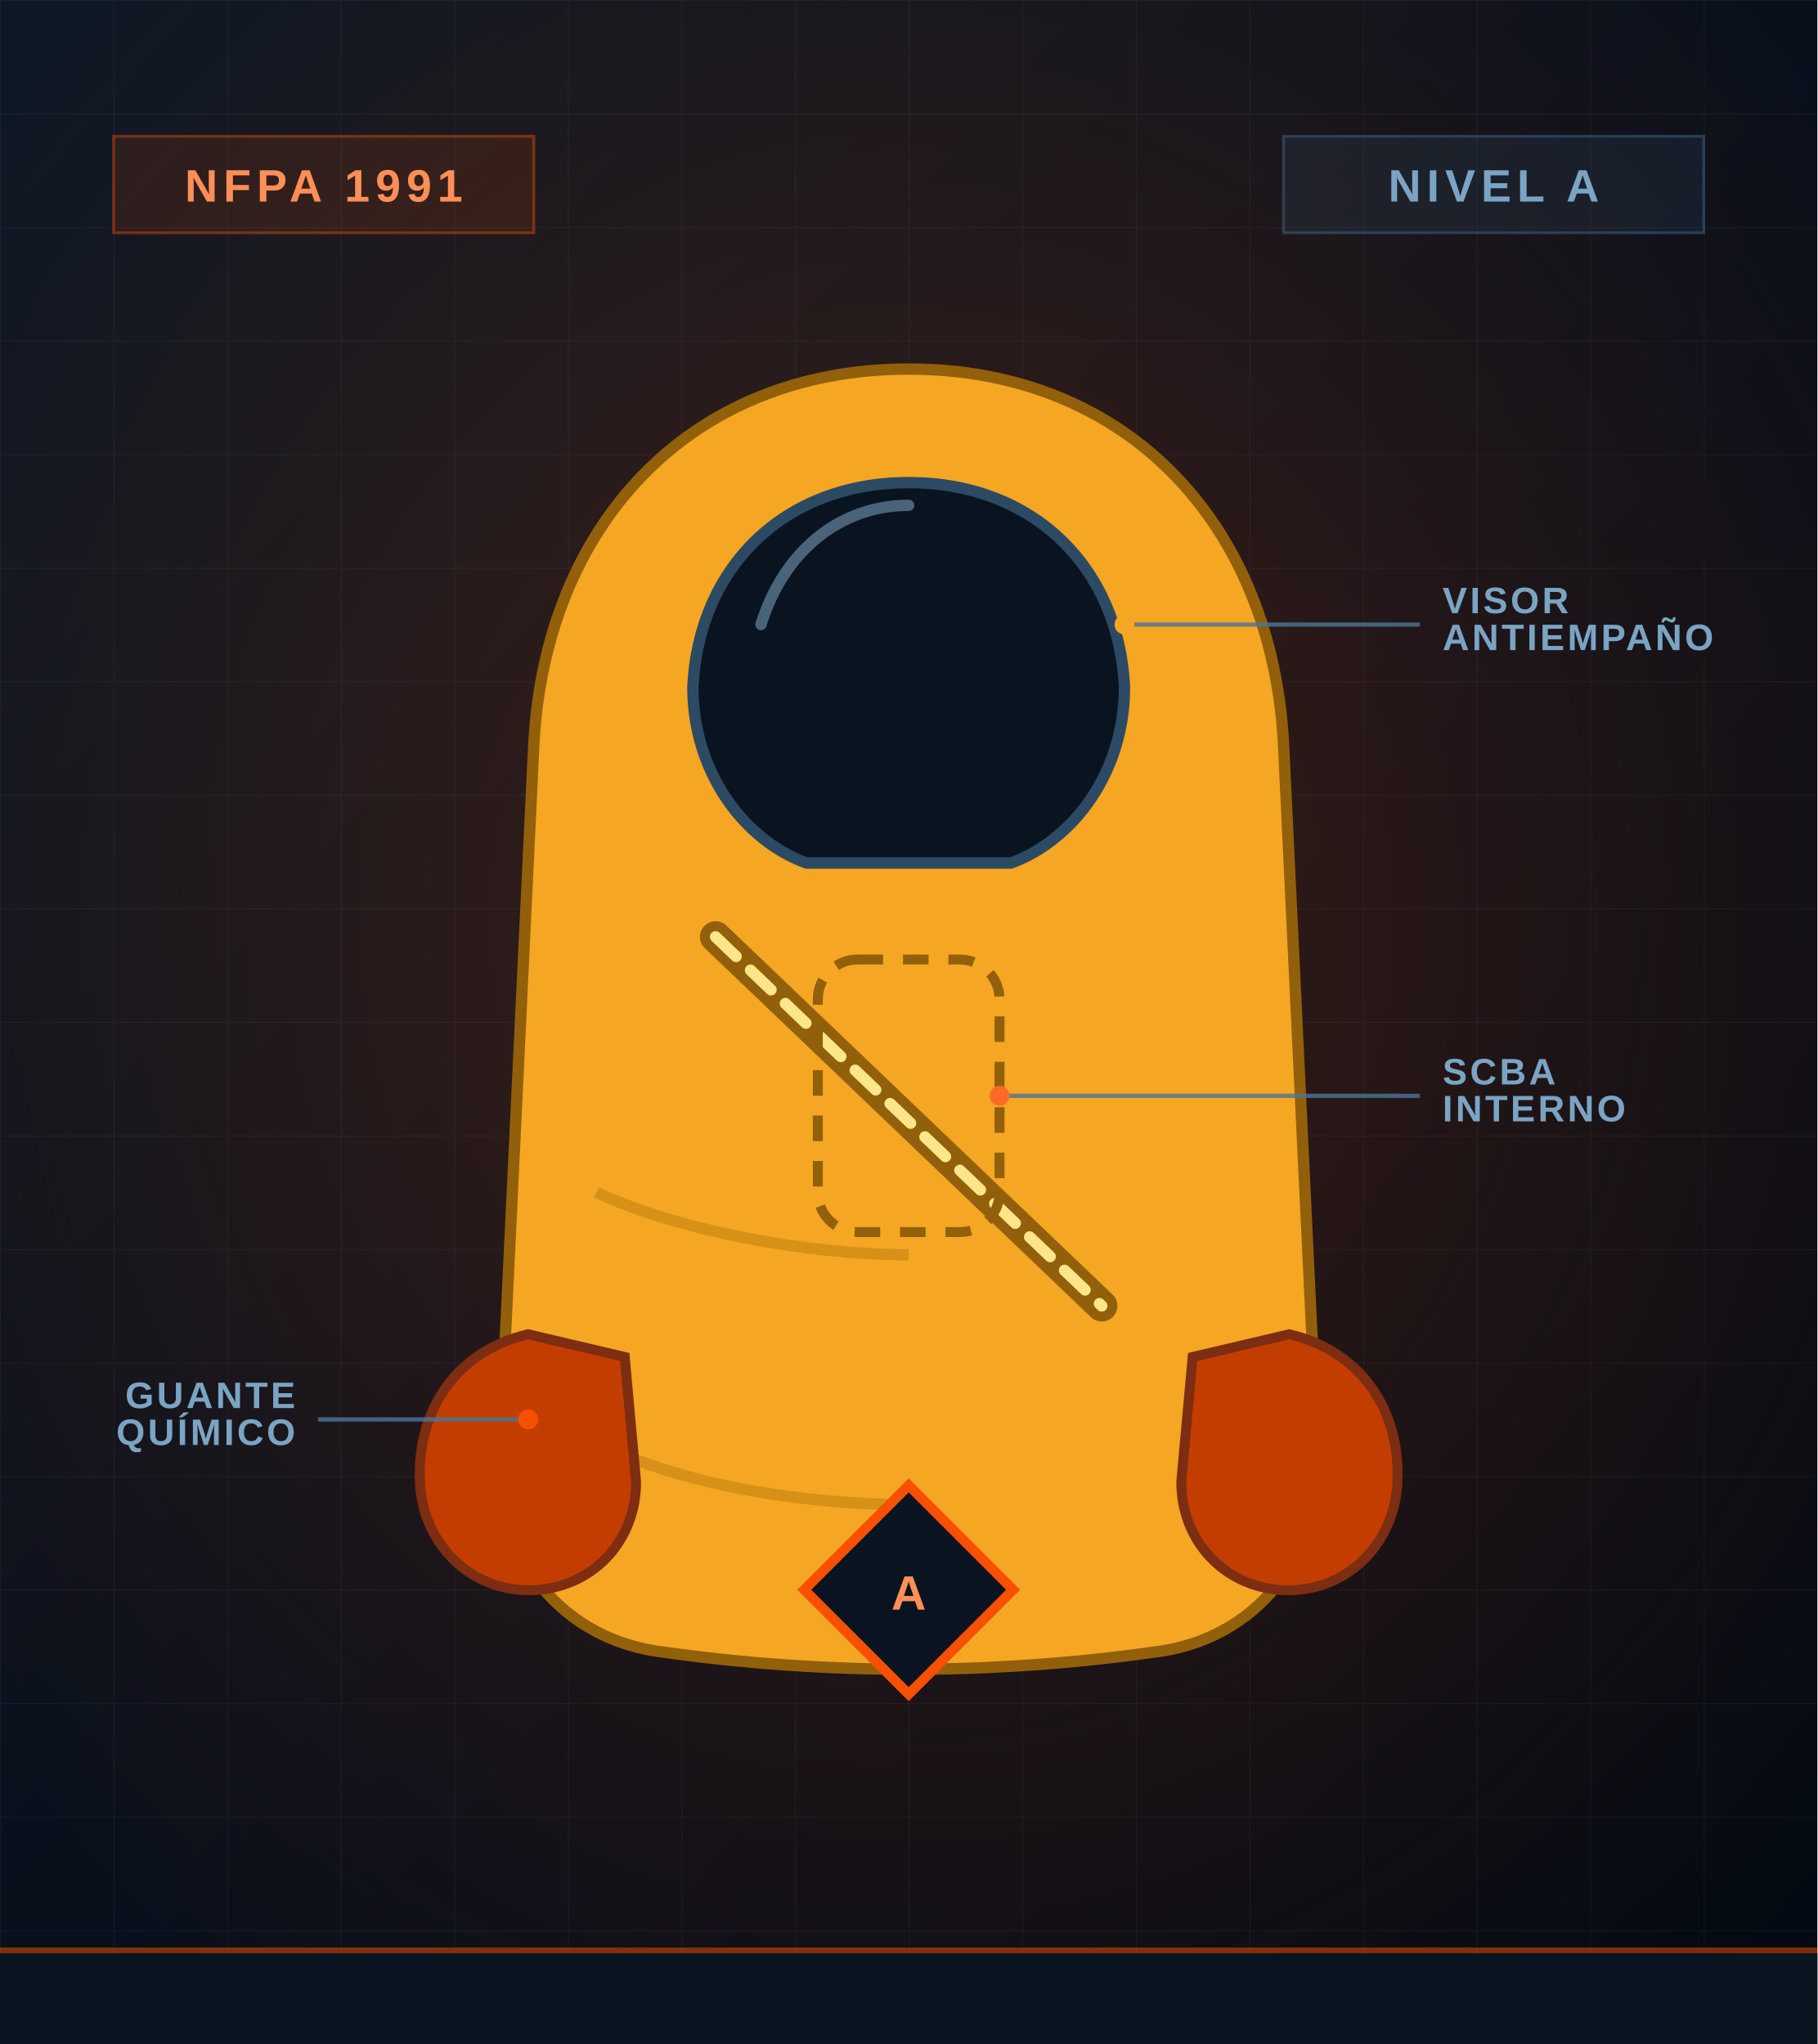
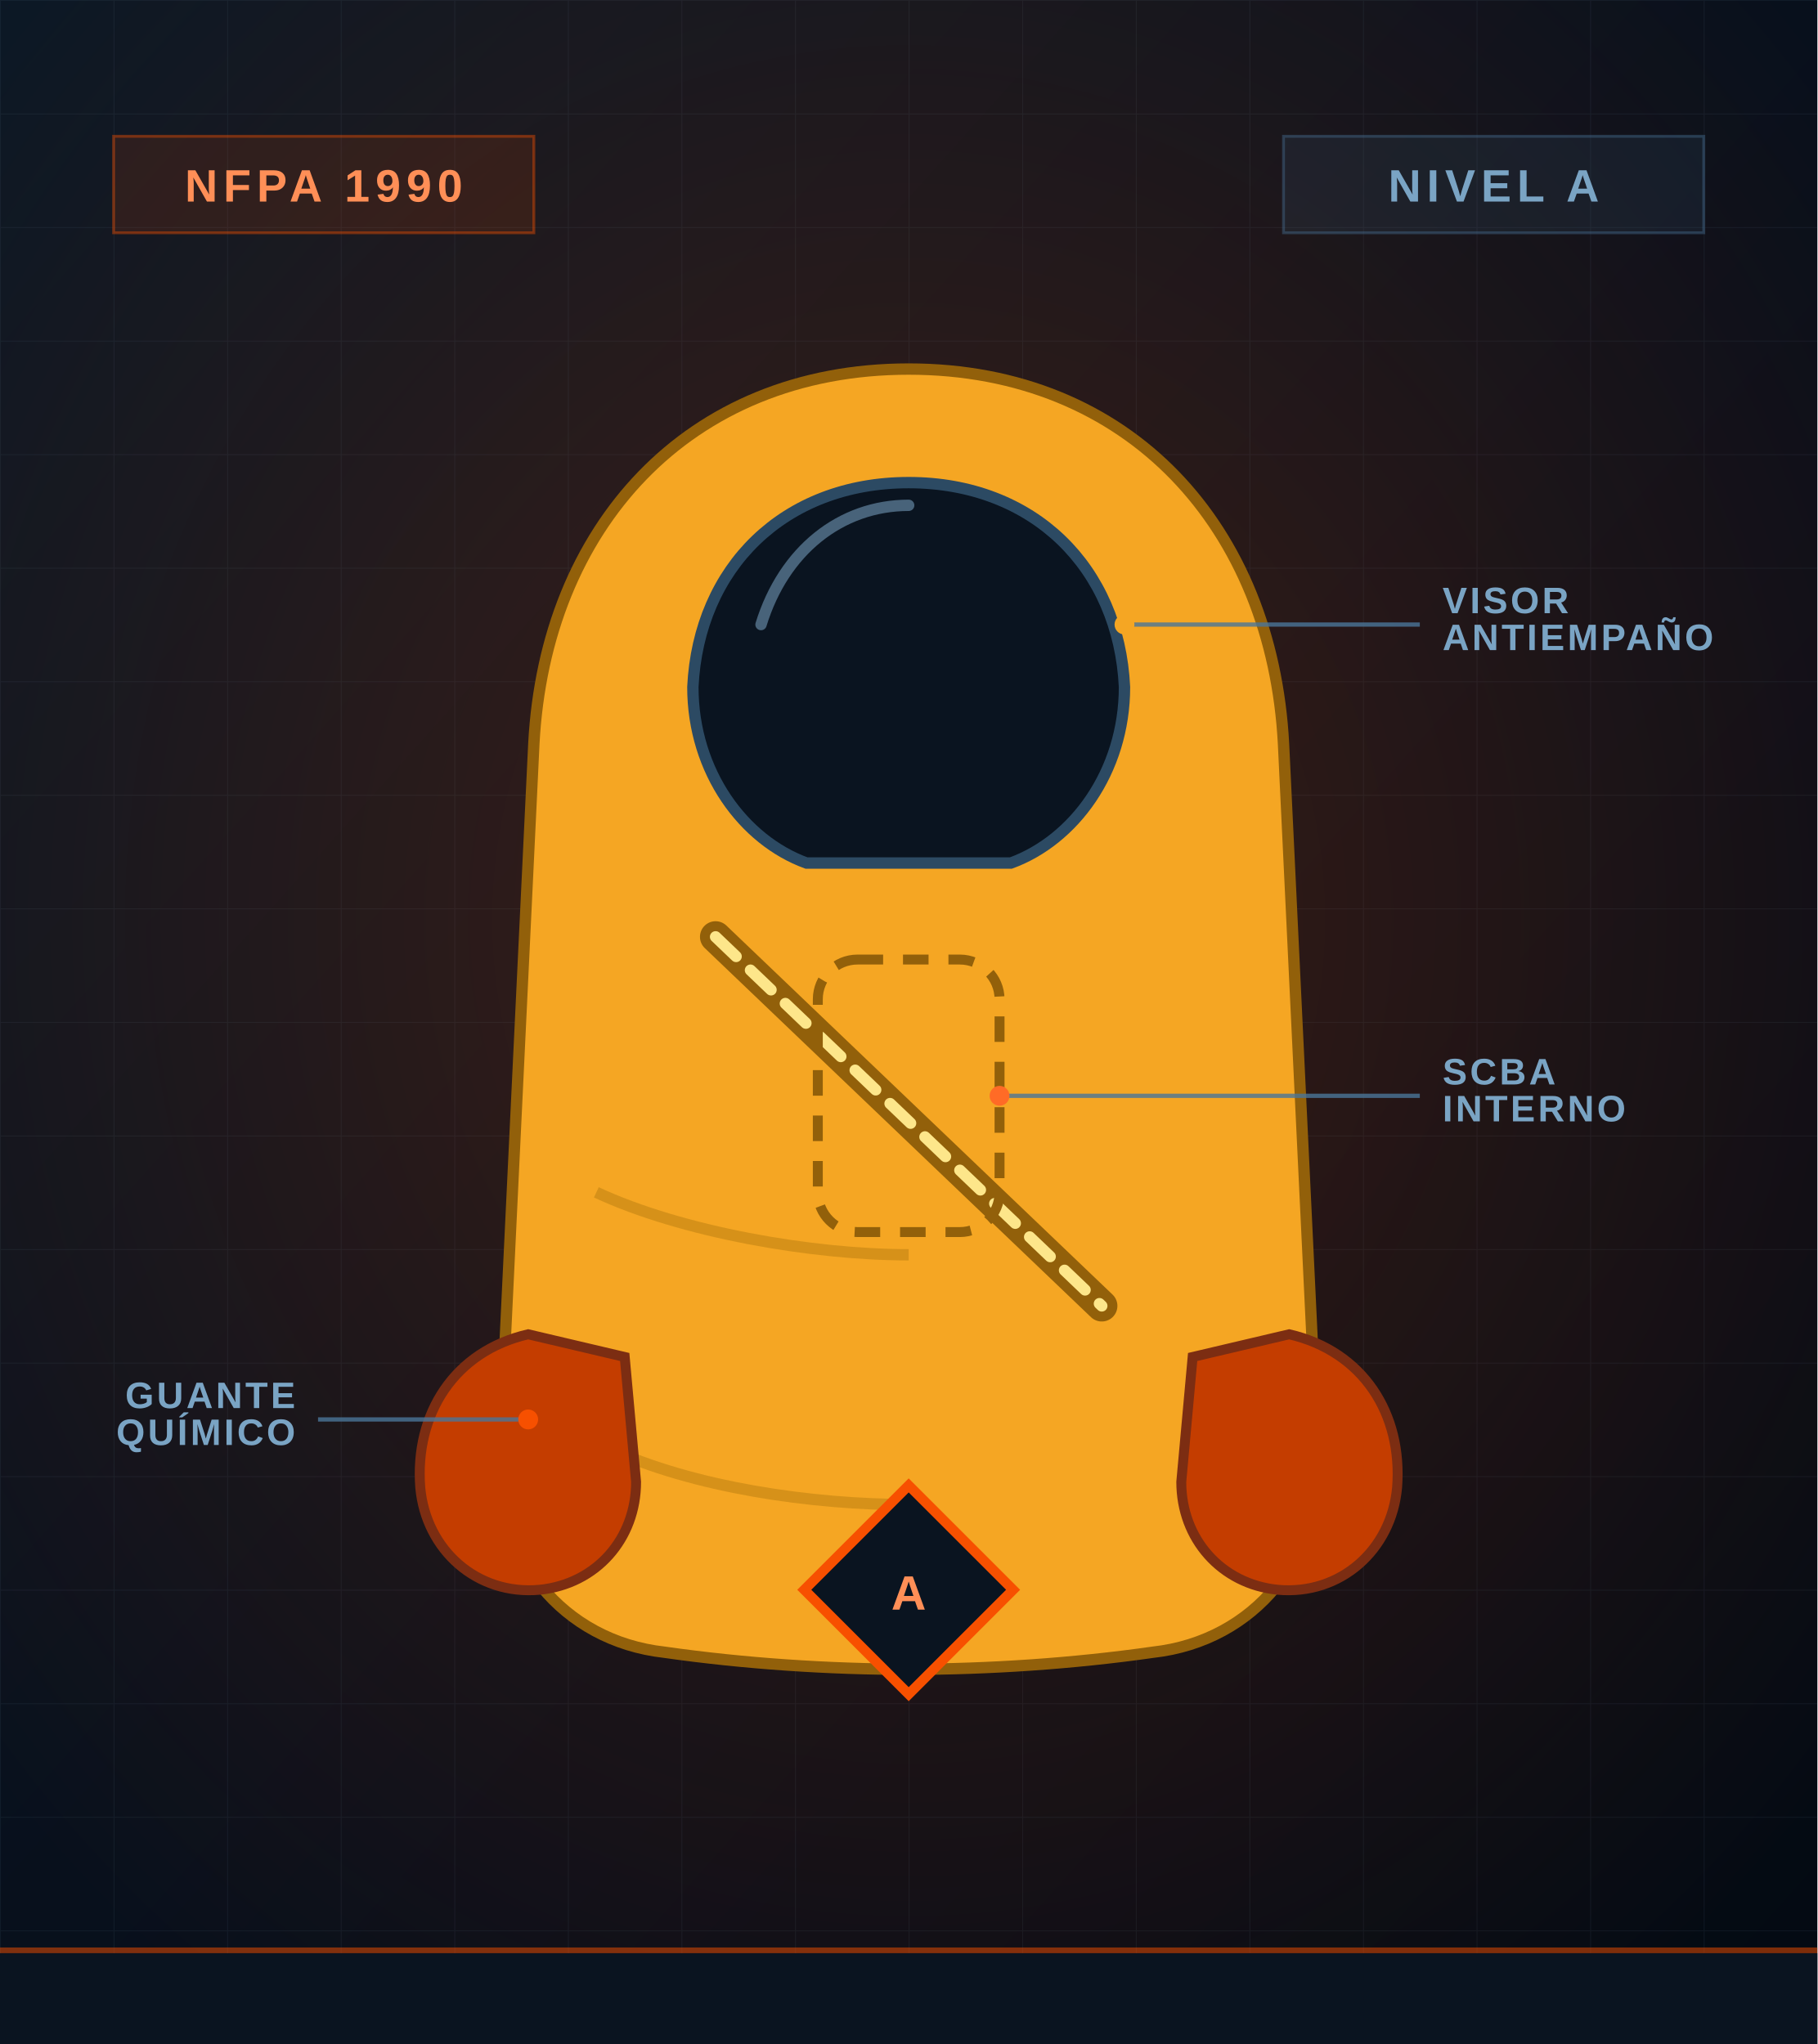
- <svg xmlns="http://www.w3.org/2000/svg" viewBox="0 0 640 720" role="img" aria-label="Traje HAZMAT Nivel A encapsulado certificado NFPA 1991">
+ <svg xmlns="http://www.w3.org/2000/svg" viewBox="0 0 640 720" role="img" aria-label="Traje HAZMAT Nivel A encapsulado certificado NFPA 1990">
  <defs>
    <linearGradient id="bghazmat" x1="0" y1="0" x2="1" y2="1">
      <stop offset="0" stop-color="#0C1825" />
      <stop offset="0.6" stop-color="#070E1A" />
      <stop offset="1" stop-color="#040A12" />
    </linearGradient>
    <radialGradient id="glhazmat" cx="0.5" cy="0.45" r="0.65">
      <stop offset="0" stop-color="#F75000" stop-opacity="0.22" />
      <stop offset="1" stop-color="#F75000" stop-opacity="0" />
    </radialGradient>
    <pattern id="grhazmat" width="40" height="40" patternUnits="userSpaceOnUse">
      <path d="M40 0H0V40" fill="none" stroke="#7AA4C4" stroke-width="0.6" opacity="0.08" />
    </pattern>
  </defs>
  <rect width="640" height="720" fill="url(#bghazmat)" />
  <rect width="640" height="720" fill="url(#grhazmat)" />
  <rect width="640" height="720" fill="url(#glhazmat)" />
  <g font-family="Rajdhani, Arial, sans-serif" font-weight="700">
    <rect x="40" y="48" width="148" height="34" fill="rgba(247,80,0,0.12)" stroke="rgba(247,80,0,0.4)" />
-     <text x="114" y="71" text-anchor="middle" font-size="16" fill="#FF8F57" letter-spacing="2">NFPA 1991</text>
+     <text x="114" y="71" text-anchor="middle" font-size="16" fill="#FF8F57" letter-spacing="2">NFPA 1990</text>
    <rect x="452" y="48" width="148" height="34" fill="rgba(74,117,153,0.12)" stroke="rgba(74,117,153,0.4)" />
    <text x="526" y="71" text-anchor="middle" font-size="16" fill="#7AA4C4" letter-spacing="2">NIVEL A</text>
  </g>
  <g>
    <path d="M320 130c-78 0-128 56-132 132l-12 250c-2 36 22 66 58 70 28 4 58 6 86 6s58-2 86-6c36-4 60-34 58-70l-12-250c-4-76-54-132-132-132z" fill="#F5A623" stroke="#92600A" stroke-width="4" />
    <path d="M320 170c-44 0-74 30-76 72 0 30 18 54 40 62h72c22-8 40-32 40-62-2-42-32-72-76-72z" fill="#0A1420" stroke="#2C4A63" stroke-width="4" />
    <path d="M268 220c8-26 28-42 52-42" fill="none" stroke="#7AA4C4" stroke-width="4" stroke-linecap="round" opacity="0.55" />
    <path d="M252 330l136 130" stroke="#92600A" stroke-width="11" stroke-linecap="round" />
    <path d="M252 330l136 130" stroke="#FDE68A" stroke-width="4" stroke-dasharray="10 7" stroke-linecap="round" />
    <path d="M210 420c30 14 76 22 110 22M214 510c30 14 72 20 106 20" fill="none" stroke="#C28413" stroke-width="4" opacity="0.6" />
    <path d="M186 470c-26 6-40 28-38 54 2 22 20 38 42 36 20-2 34-18 34-38l-4-44z" fill="#C43D00" stroke="#7C2D12" stroke-width="3.5" />
    <path d="M454 470c26 6 40 28 38 54-2 22-20 38-42 36-20-2-34-18-34-38l4-44z" fill="#C43D00" stroke="#7C2D12" stroke-width="3.5" />
    <rect x="288" y="338" width="64" height="96" rx="14" fill="none" stroke="#92600A" stroke-width="3.5" stroke-dasharray="9 7" />
    <g transform="translate(320 560) rotate(45)">
      <rect x="-26" y="-26" width="52" height="52" fill="#0A1420" stroke="#F75000" stroke-width="3.5" />
    </g>
    <text x="320" y="567" text-anchor="middle" font-family="Rajdhani, Arial" font-weight="700" font-size="17" fill="#FF8F57">A</text>
  </g>
  <g font-family="Rajdhani, Arial, sans-serif" font-weight="700">
    <path d="M396 220h104" stroke="#4A7599" stroke-width="1.5" opacity="0.8" />
    <circle cx="396" cy="220" r="3.5" fill="#F5A623" />
    <text x="508" y="216" text-anchor="start" font-size="13" fill="#7AA4C4" letter-spacing="1">VISOR</text>
    <text x="508" y="229" text-anchor="start" font-size="13" fill="#7AA4C4" letter-spacing="1">ANTIEMPAÑO</text>
  </g>
  <g font-family="Rajdhani, Arial, sans-serif" font-weight="700">
    <path d="M352 386h148" stroke="#4A7599" stroke-width="1.5" opacity="0.8" />
    <circle cx="352" cy="386" r="3.5" fill="#FF6B26" />
    <text x="508" y="382" text-anchor="start" font-size="13" fill="#7AA4C4" letter-spacing="1">SCBA</text>
    <text x="508" y="395" text-anchor="start" font-size="13" fill="#7AA4C4" letter-spacing="1">INTERNO</text>
  </g>
  <g font-family="Rajdhani, Arial, sans-serif" font-weight="700">
    <path d="M186 500h-74" stroke="#4A7599" stroke-width="1.5" opacity="0.8" />
    <circle cx="186" cy="500" r="3.5" fill="#F75000" />
    <text x="104" y="496" text-anchor="end" font-size="13" fill="#7AA4C4" letter-spacing="1">GUANTE</text>
    <text x="104" y="509" text-anchor="end" font-size="13" fill="#7AA4C4" letter-spacing="1">QUÍMICO</text>
  </g>
  <rect x="0" y="688" width="640" height="32" fill="#0A1420" />
  <rect x="0" y="686" width="640" height="2" fill="#F75000" opacity="0.5" />
</svg>
